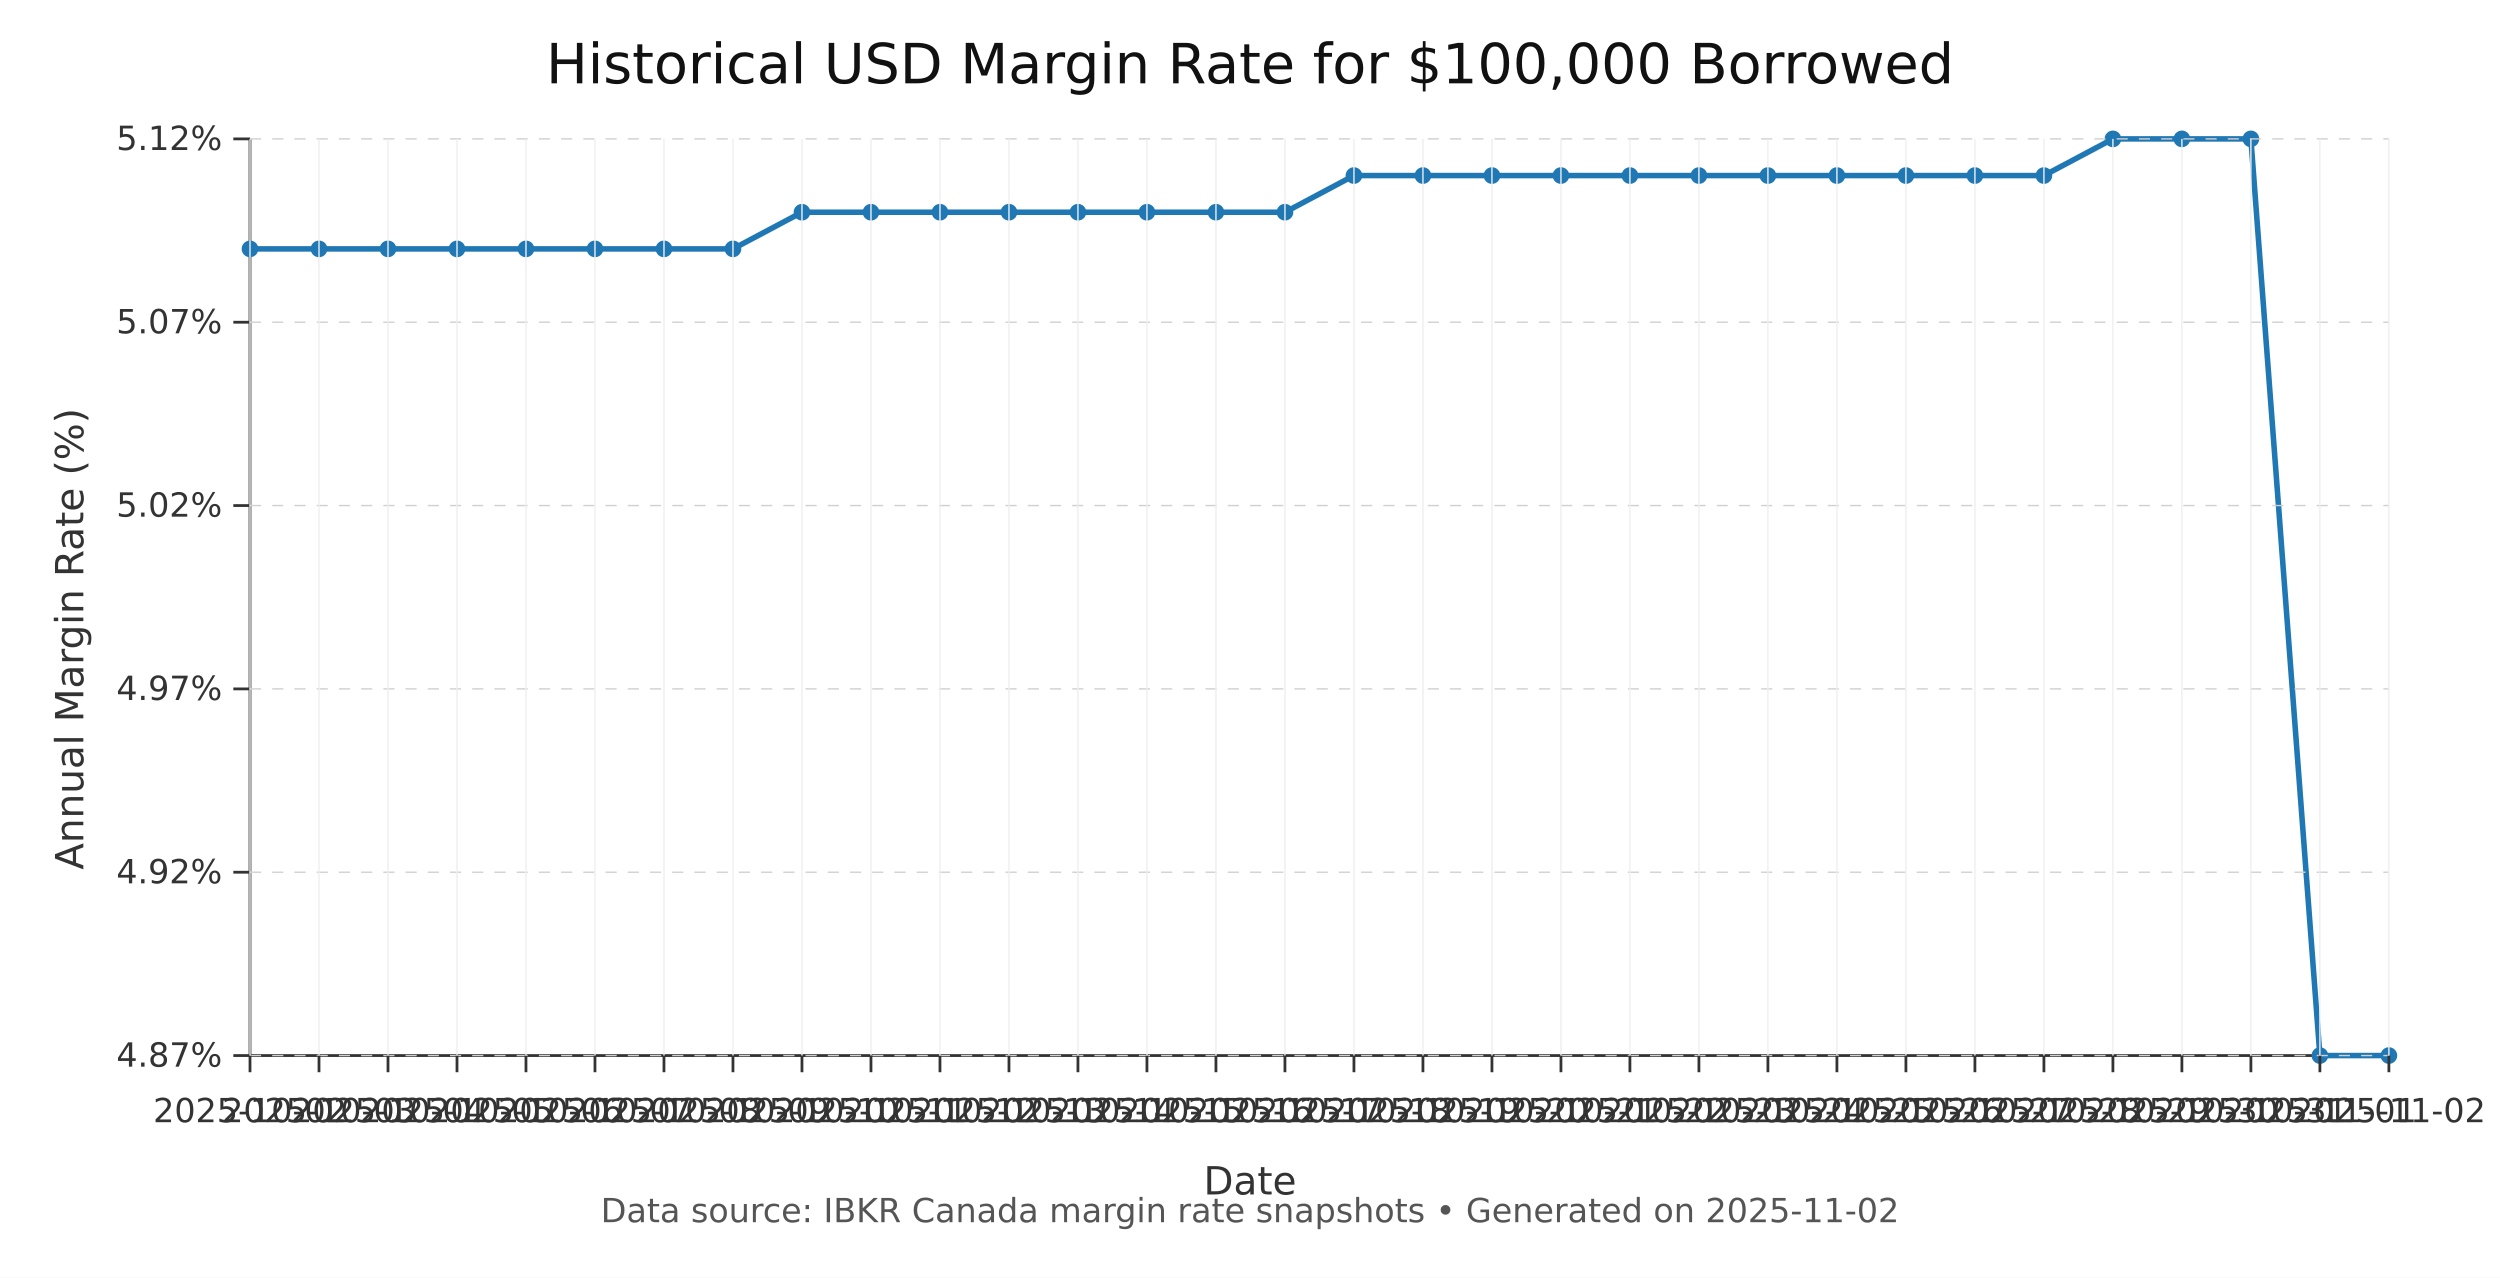
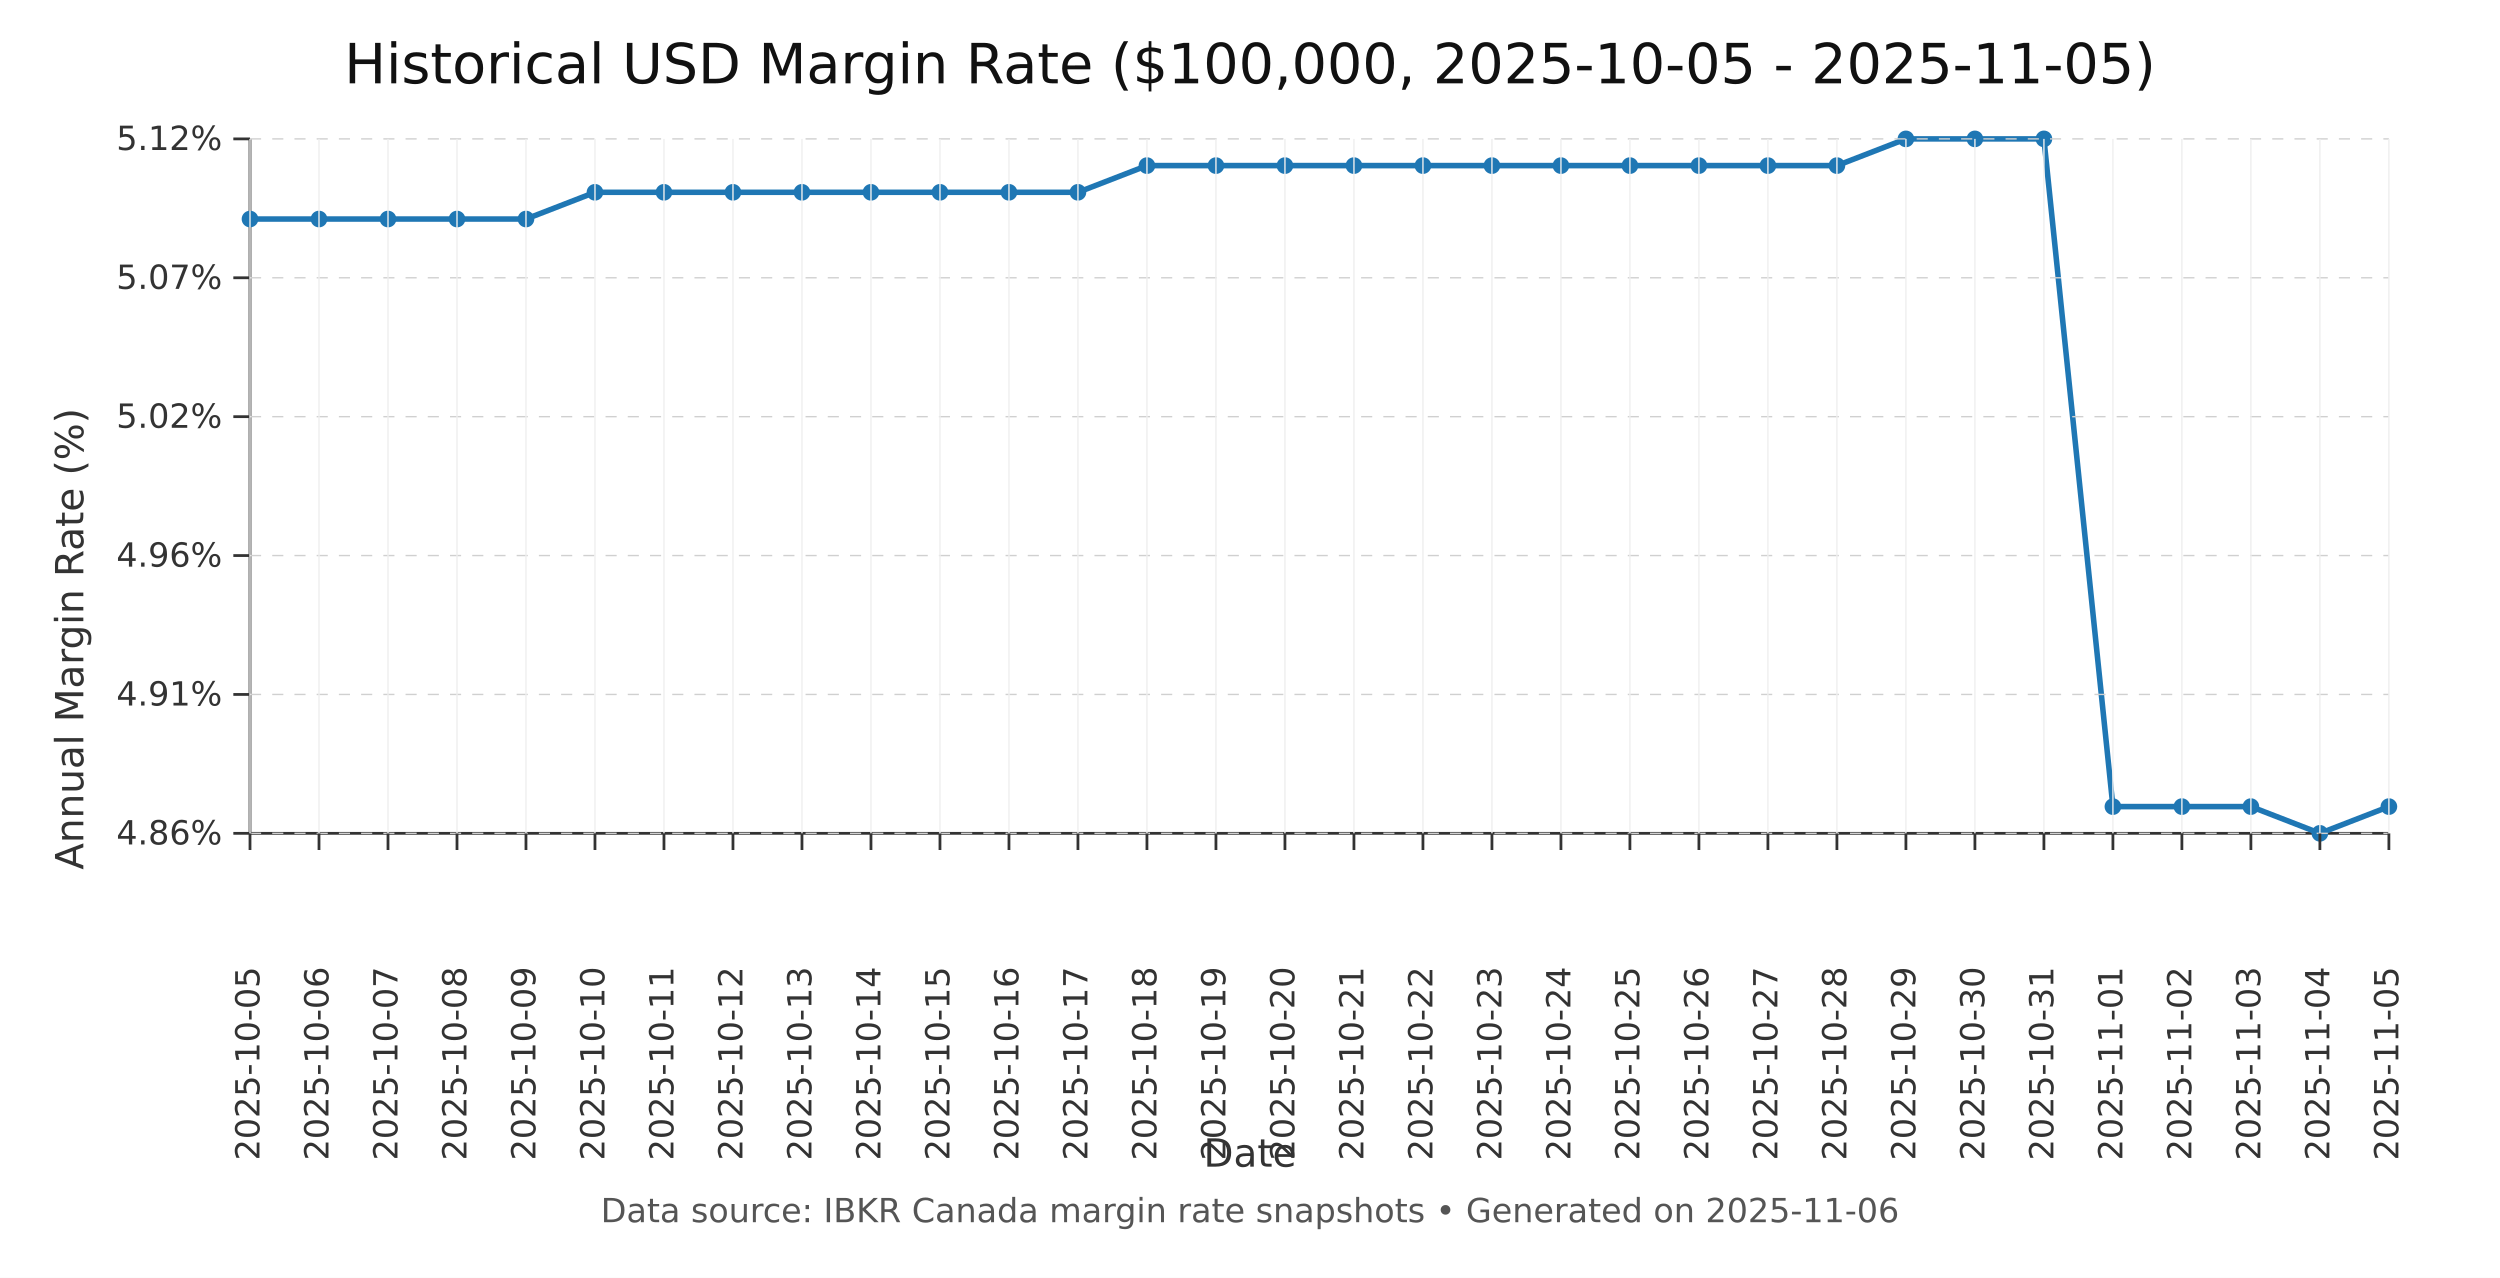
<svg xmlns="http://www.w3.org/2000/svg" viewBox="0 0 900 460">
  <style>
        text { font-family: 'DejaVu Sans', Arial, sans-serif; }
    </style>
  <rect x="0" y="0" width="900" height="460" fill="white" />
-   <text x="450.0" y="30" text-anchor="middle" font-size="20" fill="#111">Historical USD Margin Rate for $100,000 Borrowed</text>
-   <line x1="90" y1="380" x2="860" y2="380" stroke="#333" stroke-width="1" />
-   <line x1="90" y1="50" x2="90" y2="380" stroke="#333" stroke-width="1" />
-   <polyline fill="none" stroke="#1f77b4" stroke-width="2" points="90.00,89.60 114.84,89.60 139.68,89.60 164.52,89.60 189.35,89.60 214.19,89.60 239.03,89.60 263.87,89.60 288.71,76.40 313.55,76.40 338.39,76.40 363.23,76.40 388.06,76.40 412.90,76.40 437.74,76.40 462.58,76.40 487.42,63.20 512.26,63.20 537.10,63.20 561.94,63.20 586.77,63.20 611.61,63.20 636.45,63.20 661.29,63.20 686.13,63.20 710.97,63.20 735.81,63.20 760.65,50.00 785.48,50.00 810.32,50.00 835.16,380.00 860.00,380.00" />
-   <circle cx="90.00" cy="89.60" r="3" fill="#1f77b4" />
-   <circle cx="114.84" cy="89.60" r="3" fill="#1f77b4" />
-   <circle cx="139.68" cy="89.60" r="3" fill="#1f77b4" />
-   <circle cx="164.52" cy="89.60" r="3" fill="#1f77b4" />
-   <circle cx="189.35" cy="89.60" r="3" fill="#1f77b4" />
-   <circle cx="214.19" cy="89.60" r="3" fill="#1f77b4" />
-   <circle cx="239.03" cy="89.60" r="3" fill="#1f77b4" />
-   <circle cx="263.87" cy="89.60" r="3" fill="#1f77b4" />
-   <circle cx="288.71" cy="76.40" r="3" fill="#1f77b4" />
-   <circle cx="313.55" cy="76.40" r="3" fill="#1f77b4" />
-   <circle cx="338.39" cy="76.40" r="3" fill="#1f77b4" />
-   <circle cx="363.23" cy="76.40" r="3" fill="#1f77b4" />
-   <circle cx="388.06" cy="76.40" r="3" fill="#1f77b4" />
-   <circle cx="412.90" cy="76.40" r="3" fill="#1f77b4" />
-   <circle cx="437.74" cy="76.40" r="3" fill="#1f77b4" />
-   <circle cx="462.58" cy="76.40" r="3" fill="#1f77b4" />
-   <circle cx="487.42" cy="63.20" r="3" fill="#1f77b4" />
-   <circle cx="512.26" cy="63.20" r="3" fill="#1f77b4" />
-   <circle cx="537.10" cy="63.20" r="3" fill="#1f77b4" />
-   <circle cx="561.94" cy="63.20" r="3" fill="#1f77b4" />
-   <circle cx="586.77" cy="63.20" r="3" fill="#1f77b4" />
-   <circle cx="611.61" cy="63.20" r="3" fill="#1f77b4" />
-   <circle cx="636.45" cy="63.20" r="3" fill="#1f77b4" />
-   <circle cx="661.29" cy="63.20" r="3" fill="#1f77b4" />
-   <circle cx="686.13" cy="63.20" r="3" fill="#1f77b4" />
-   <circle cx="710.97" cy="63.20" r="3" fill="#1f77b4" />
-   <circle cx="735.81" cy="63.20" r="3" fill="#1f77b4" />
-   <circle cx="760.65" cy="50.00" r="3" fill="#1f77b4" />
-   <circle cx="785.48" cy="50.00" r="3" fill="#1f77b4" />
-   <circle cx="810.32" cy="50.00" r="3" fill="#1f77b4" />
-   <circle cx="835.16" cy="380.00" r="3" fill="#1f77b4" />
-   <circle cx="860.00" cy="380.00" r="3" fill="#1f77b4" />
-   <line x1="84" y1="380.00" x2="90" y2="380.00" stroke="#333" stroke-width="1" />
-   <text x="80" y="384.00" font-size="12" text-anchor="end" fill="#333">4.87%</text>
-   <line x1="90" y1="380.00" x2="860" y2="380.00" stroke="#d0d0d0" stroke-width="0.5" stroke-dasharray="4 4" />
-   <line x1="84" y1="314.00" x2="90" y2="314.00" stroke="#333" stroke-width="1" />
-   <text x="80" y="318.00" font-size="12" text-anchor="end" fill="#333">4.92%</text>
-   <line x1="90" y1="314.00" x2="860" y2="314.00" stroke="#d0d0d0" stroke-width="0.5" stroke-dasharray="4 4" />
-   <line x1="84" y1="248.00" x2="90" y2="248.00" stroke="#333" stroke-width="1" />
-   <text x="80" y="252.00" font-size="12" text-anchor="end" fill="#333">4.97%</text>
-   <line x1="90" y1="248.00" x2="860" y2="248.00" stroke="#d0d0d0" stroke-width="0.5" stroke-dasharray="4 4" />
-   <line x1="84" y1="182.00" x2="90" y2="182.00" stroke="#333" stroke-width="1" />
-   <text x="80" y="186.00" font-size="12" text-anchor="end" fill="#333">5.02%</text>
-   <line x1="90" y1="182.00" x2="860" y2="182.00" stroke="#d0d0d0" stroke-width="0.5" stroke-dasharray="4 4" />
-   <line x1="84" y1="116.00" x2="90" y2="116.00" stroke="#333" stroke-width="1" />
-   <text x="80" y="120.00" font-size="12" text-anchor="end" fill="#333">5.07%</text>
-   <line x1="90" y1="116.00" x2="860" y2="116.00" stroke="#d0d0d0" stroke-width="0.5" stroke-dasharray="4 4" />
+   <text x="450.0" y="30" text-anchor="middle" font-size="20" fill="#111">Historical USD Margin Rate ($100,000, 2025-10-05 - 2025-11-05)</text>
+   <text x="450.0" y="420" text-anchor="middle" font-size="14" fill="#333">Date</text>
+   <text x="30" y="230.0" text-anchor="middle" font-size="14" fill="#333" transform="rotate(-90 30 230.0)">Annual Margin Rate (%)</text>
+   <text x="450.0" y="440" text-anchor="middle" font-size="12" fill="#555">Data source: IBKR Canada margin rate snapshots • Generated on 2025-11-06</text>
+   <line x1="90" y1="300" x2="860" y2="300" stroke="#333" stroke-width="1" />
+   <line x1="90" y1="50" x2="90" y2="300" stroke="#333" stroke-width="1" />
+   <polyline fill="none" stroke="#1f77b4" stroke-width="2" points="90.00,78.85 114.84,78.85 139.68,78.85 164.52,78.85 189.35,78.85 214.19,69.23 239.03,69.23 263.87,69.23 288.71,69.23 313.55,69.23 338.39,69.23 363.23,69.23 388.06,69.23 412.90,59.62 437.74,59.62 462.58,59.62 487.42,59.62 512.26,59.62 537.10,59.62 561.94,59.62 586.77,59.62 611.61,59.62 636.45,59.62 661.29,59.62 686.13,50.00 710.97,50.00 735.81,50.00 760.65,290.38 785.48,290.38 810.32,290.38 835.16,300.00 860.00,290.38" />
+   <circle cx="90.00" cy="78.85" r="3" fill="#1f77b4" />
+   <circle cx="114.84" cy="78.85" r="3" fill="#1f77b4" />
+   <circle cx="139.68" cy="78.85" r="3" fill="#1f77b4" />
+   <circle cx="164.52" cy="78.85" r="3" fill="#1f77b4" />
+   <circle cx="189.35" cy="78.85" r="3" fill="#1f77b4" />
+   <circle cx="214.19" cy="69.23" r="3" fill="#1f77b4" />
+   <circle cx="239.03" cy="69.23" r="3" fill="#1f77b4" />
+   <circle cx="263.87" cy="69.23" r="3" fill="#1f77b4" />
+   <circle cx="288.71" cy="69.23" r="3" fill="#1f77b4" />
+   <circle cx="313.55" cy="69.23" r="3" fill="#1f77b4" />
+   <circle cx="338.39" cy="69.23" r="3" fill="#1f77b4" />
+   <circle cx="363.23" cy="69.23" r="3" fill="#1f77b4" />
+   <circle cx="388.06" cy="69.23" r="3" fill="#1f77b4" />
+   <circle cx="412.90" cy="59.62" r="3" fill="#1f77b4" />
+   <circle cx="437.74" cy="59.62" r="3" fill="#1f77b4" />
+   <circle cx="462.58" cy="59.62" r="3" fill="#1f77b4" />
+   <circle cx="487.42" cy="59.62" r="3" fill="#1f77b4" />
+   <circle cx="512.26" cy="59.62" r="3" fill="#1f77b4" />
+   <circle cx="537.10" cy="59.62" r="3" fill="#1f77b4" />
+   <circle cx="561.94" cy="59.62" r="3" fill="#1f77b4" />
+   <circle cx="586.77" cy="59.62" r="3" fill="#1f77b4" />
+   <circle cx="611.61" cy="59.62" r="3" fill="#1f77b4" />
+   <circle cx="636.45" cy="59.62" r="3" fill="#1f77b4" />
+   <circle cx="661.29" cy="59.62" r="3" fill="#1f77b4" />
+   <circle cx="686.13" cy="50.00" r="3" fill="#1f77b4" />
+   <circle cx="710.97" cy="50.00" r="3" fill="#1f77b4" />
+   <circle cx="735.81" cy="50.00" r="3" fill="#1f77b4" />
+   <circle cx="760.65" cy="290.38" r="3" fill="#1f77b4" />
+   <circle cx="785.48" cy="290.38" r="3" fill="#1f77b4" />
+   <circle cx="810.32" cy="290.38" r="3" fill="#1f77b4" />
+   <circle cx="835.16" cy="300.00" r="3" fill="#1f77b4" />
+   <circle cx="860.00" cy="290.38" r="3" fill="#1f77b4" />
+   <line x1="84" y1="300.00" x2="90" y2="300.00" stroke="#333" stroke-width="1" />
+   <text x="80" y="304.00" font-size="12" text-anchor="end" fill="#333">4.86%</text>
+   <line x1="90" y1="300.00" x2="860" y2="300.00" stroke="#d0d0d0" stroke-width="0.5" stroke-dasharray="4 4" />
+   <line x1="84" y1="250.00" x2="90" y2="250.00" stroke="#333" stroke-width="1" />
+   <text x="80" y="254.00" font-size="12" text-anchor="end" fill="#333">4.91%</text>
+   <line x1="90" y1="250.00" x2="860" y2="250.00" stroke="#d0d0d0" stroke-width="0.5" stroke-dasharray="4 4" />
+   <line x1="84" y1="200.00" x2="90" y2="200.00" stroke="#333" stroke-width="1" />
+   <text x="80" y="204.00" font-size="12" text-anchor="end" fill="#333">4.96%</text>
+   <line x1="90" y1="200.00" x2="860" y2="200.00" stroke="#d0d0d0" stroke-width="0.5" stroke-dasharray="4 4" />
+   <line x1="84" y1="150.00" x2="90" y2="150.00" stroke="#333" stroke-width="1" />
+   <text x="80" y="154.00" font-size="12" text-anchor="end" fill="#333">5.02%</text>
+   <line x1="90" y1="150.00" x2="860" y2="150.00" stroke="#d0d0d0" stroke-width="0.5" stroke-dasharray="4 4" />
+   <line x1="84" y1="100.00" x2="90" y2="100.00" stroke="#333" stroke-width="1" />
+   <text x="80" y="104.00" font-size="12" text-anchor="end" fill="#333">5.07%</text>
+   <line x1="90" y1="100.00" x2="860" y2="100.00" stroke="#d0d0d0" stroke-width="0.5" stroke-dasharray="4 4" />
  <line x1="84" y1="50.00" x2="90" y2="50.00" stroke="#333" stroke-width="1" />
  <text x="80" y="54.00" font-size="12" text-anchor="end" fill="#333">5.12%</text>
  <line x1="90" y1="50.00" x2="860" y2="50.00" stroke="#d0d0d0" stroke-width="0.5" stroke-dasharray="4 4" />
-   <line x1="90.00" y1="380" x2="90.00" y2="386" stroke="#333" stroke-width="1" />
-   <text x="90.00" y="404" font-size="12" text-anchor="middle" fill="#333">2025-10-02</text>
-   <line x1="90.00" y1="50" x2="90.00" y2="380" stroke="#eeeeee" stroke-width="0.5" />
-   <line x1="114.84" y1="380" x2="114.84" y2="386" stroke="#333" stroke-width="1" />
-   <text x="114.84" y="404" font-size="12" text-anchor="middle" fill="#333">2025-10-03</text>
-   <line x1="114.84" y1="50" x2="114.84" y2="380" stroke="#eeeeee" stroke-width="0.5" />
-   <line x1="139.68" y1="380" x2="139.68" y2="386" stroke="#333" stroke-width="1" />
-   <text x="139.68" y="404" font-size="12" text-anchor="middle" fill="#333">2025-10-04</text>
-   <line x1="139.68" y1="50" x2="139.68" y2="380" stroke="#eeeeee" stroke-width="0.5" />
-   <line x1="164.52" y1="380" x2="164.52" y2="386" stroke="#333" stroke-width="1" />
-   <text x="164.52" y="404" font-size="12" text-anchor="middle" fill="#333">2025-10-05</text>
-   <line x1="164.52" y1="50" x2="164.52" y2="380" stroke="#eeeeee" stroke-width="0.5" />
-   <line x1="189.35" y1="380" x2="189.35" y2="386" stroke="#333" stroke-width="1" />
-   <text x="189.35" y="404" font-size="12" text-anchor="middle" fill="#333">2025-10-06</text>
-   <line x1="189.35" y1="50" x2="189.35" y2="380" stroke="#eeeeee" stroke-width="0.5" />
-   <line x1="214.19" y1="380" x2="214.19" y2="386" stroke="#333" stroke-width="1" />
-   <text x="214.19" y="404" font-size="12" text-anchor="middle" fill="#333">2025-10-07</text>
-   <line x1="214.19" y1="50" x2="214.19" y2="380" stroke="#eeeeee" stroke-width="0.5" />
-   <line x1="239.03" y1="380" x2="239.03" y2="386" stroke="#333" stroke-width="1" />
-   <text x="239.03" y="404" font-size="12" text-anchor="middle" fill="#333">2025-10-08</text>
-   <line x1="239.03" y1="50" x2="239.03" y2="380" stroke="#eeeeee" stroke-width="0.5" />
-   <line x1="263.87" y1="380" x2="263.87" y2="386" stroke="#333" stroke-width="1" />
-   <text x="263.87" y="404" font-size="12" text-anchor="middle" fill="#333">2025-10-09</text>
-   <line x1="263.87" y1="50" x2="263.87" y2="380" stroke="#eeeeee" stroke-width="0.5" />
-   <line x1="288.71" y1="380" x2="288.71" y2="386" stroke="#333" stroke-width="1" />
-   <text x="288.71" y="404" font-size="12" text-anchor="middle" fill="#333">2025-10-10</text>
-   <line x1="288.71" y1="50" x2="288.71" y2="380" stroke="#eeeeee" stroke-width="0.5" />
-   <line x1="313.55" y1="380" x2="313.55" y2="386" stroke="#333" stroke-width="1" />
-   <text x="313.55" y="404" font-size="12" text-anchor="middle" fill="#333">2025-10-11</text>
-   <line x1="313.55" y1="50" x2="313.55" y2="380" stroke="#eeeeee" stroke-width="0.5" />
-   <line x1="338.39" y1="380" x2="338.39" y2="386" stroke="#333" stroke-width="1" />
-   <text x="338.39" y="404" font-size="12" text-anchor="middle" fill="#333">2025-10-12</text>
-   <line x1="338.39" y1="50" x2="338.39" y2="380" stroke="#eeeeee" stroke-width="0.5" />
-   <line x1="363.23" y1="380" x2="363.23" y2="386" stroke="#333" stroke-width="1" />
-   <text x="363.23" y="404" font-size="12" text-anchor="middle" fill="#333">2025-10-13</text>
-   <line x1="363.23" y1="50" x2="363.23" y2="380" stroke="#eeeeee" stroke-width="0.5" />
-   <line x1="388.06" y1="380" x2="388.06" y2="386" stroke="#333" stroke-width="1" />
-   <text x="388.06" y="404" font-size="12" text-anchor="middle" fill="#333">2025-10-14</text>
-   <line x1="388.06" y1="50" x2="388.06" y2="380" stroke="#eeeeee" stroke-width="0.5" />
-   <line x1="412.90" y1="380" x2="412.90" y2="386" stroke="#333" stroke-width="1" />
-   <text x="412.90" y="404" font-size="12" text-anchor="middle" fill="#333">2025-10-15</text>
-   <line x1="412.90" y1="50" x2="412.90" y2="380" stroke="#eeeeee" stroke-width="0.5" />
-   <line x1="437.74" y1="380" x2="437.74" y2="386" stroke="#333" stroke-width="1" />
-   <text x="437.74" y="404" font-size="12" text-anchor="middle" fill="#333">2025-10-16</text>
-   <line x1="437.74" y1="50" x2="437.74" y2="380" stroke="#eeeeee" stroke-width="0.5" />
-   <line x1="462.58" y1="380" x2="462.58" y2="386" stroke="#333" stroke-width="1" />
-   <text x="462.58" y="404" font-size="12" text-anchor="middle" fill="#333">2025-10-17</text>
-   <line x1="462.58" y1="50" x2="462.58" y2="380" stroke="#eeeeee" stroke-width="0.5" />
-   <line x1="487.42" y1="380" x2="487.42" y2="386" stroke="#333" stroke-width="1" />
-   <text x="487.42" y="404" font-size="12" text-anchor="middle" fill="#333">2025-10-18</text>
-   <line x1="487.42" y1="50" x2="487.42" y2="380" stroke="#eeeeee" stroke-width="0.5" />
-   <line x1="512.26" y1="380" x2="512.26" y2="386" stroke="#333" stroke-width="1" />
-   <text x="512.26" y="404" font-size="12" text-anchor="middle" fill="#333">2025-10-19</text>
-   <line x1="512.26" y1="50" x2="512.26" y2="380" stroke="#eeeeee" stroke-width="0.5" />
-   <line x1="537.10" y1="380" x2="537.10" y2="386" stroke="#333" stroke-width="1" />
-   <text x="537.10" y="404" font-size="12" text-anchor="middle" fill="#333">2025-10-20</text>
-   <line x1="537.10" y1="50" x2="537.10" y2="380" stroke="#eeeeee" stroke-width="0.5" />
-   <line x1="561.94" y1="380" x2="561.94" y2="386" stroke="#333" stroke-width="1" />
-   <text x="561.94" y="404" font-size="12" text-anchor="middle" fill="#333">2025-10-21</text>
-   <line x1="561.94" y1="50" x2="561.94" y2="380" stroke="#eeeeee" stroke-width="0.5" />
-   <line x1="586.77" y1="380" x2="586.77" y2="386" stroke="#333" stroke-width="1" />
-   <text x="586.77" y="404" font-size="12" text-anchor="middle" fill="#333">2025-10-22</text>
-   <line x1="586.77" y1="50" x2="586.77" y2="380" stroke="#eeeeee" stroke-width="0.5" />
-   <line x1="611.61" y1="380" x2="611.61" y2="386" stroke="#333" stroke-width="1" />
-   <text x="611.61" y="404" font-size="12" text-anchor="middle" fill="#333">2025-10-23</text>
-   <line x1="611.61" y1="50" x2="611.61" y2="380" stroke="#eeeeee" stroke-width="0.5" />
-   <line x1="636.45" y1="380" x2="636.45" y2="386" stroke="#333" stroke-width="1" />
-   <text x="636.45" y="404" font-size="12" text-anchor="middle" fill="#333">2025-10-24</text>
-   <line x1="636.45" y1="50" x2="636.45" y2="380" stroke="#eeeeee" stroke-width="0.5" />
-   <line x1="661.29" y1="380" x2="661.29" y2="386" stroke="#333" stroke-width="1" />
-   <text x="661.29" y="404" font-size="12" text-anchor="middle" fill="#333">2025-10-25</text>
-   <line x1="661.29" y1="50" x2="661.29" y2="380" stroke="#eeeeee" stroke-width="0.5" />
-   <line x1="686.13" y1="380" x2="686.13" y2="386" stroke="#333" stroke-width="1" />
-   <text x="686.13" y="404" font-size="12" text-anchor="middle" fill="#333">2025-10-26</text>
-   <line x1="686.13" y1="50" x2="686.13" y2="380" stroke="#eeeeee" stroke-width="0.5" />
-   <line x1="710.97" y1="380" x2="710.97" y2="386" stroke="#333" stroke-width="1" />
-   <text x="710.97" y="404" font-size="12" text-anchor="middle" fill="#333">2025-10-27</text>
-   <line x1="710.97" y1="50" x2="710.97" y2="380" stroke="#eeeeee" stroke-width="0.5" />
-   <line x1="735.81" y1="380" x2="735.81" y2="386" stroke="#333" stroke-width="1" />
-   <text x="735.81" y="404" font-size="12" text-anchor="middle" fill="#333">2025-10-28</text>
-   <line x1="735.81" y1="50" x2="735.81" y2="380" stroke="#eeeeee" stroke-width="0.5" />
-   <line x1="760.65" y1="380" x2="760.65" y2="386" stroke="#333" stroke-width="1" />
-   <text x="760.65" y="404" font-size="12" text-anchor="middle" fill="#333">2025-10-29</text>
-   <line x1="760.65" y1="50" x2="760.65" y2="380" stroke="#eeeeee" stroke-width="0.5" />
-   <line x1="785.48" y1="380" x2="785.48" y2="386" stroke="#333" stroke-width="1" />
-   <text x="785.48" y="404" font-size="12" text-anchor="middle" fill="#333">2025-10-30</text>
-   <line x1="785.48" y1="50" x2="785.48" y2="380" stroke="#eeeeee" stroke-width="0.5" />
-   <line x1="810.32" y1="380" x2="810.32" y2="386" stroke="#333" stroke-width="1" />
-   <text x="810.32" y="404" font-size="12" text-anchor="middle" fill="#333">2025-10-31</text>
-   <line x1="810.32" y1="50" x2="810.32" y2="380" stroke="#eeeeee" stroke-width="0.5" />
-   <line x1="835.16" y1="380" x2="835.16" y2="386" stroke="#333" stroke-width="1" />
-   <text x="835.16" y="404" font-size="12" text-anchor="middle" fill="#333">2025-11-01</text>
-   <line x1="835.16" y1="50" x2="835.16" y2="380" stroke="#eeeeee" stroke-width="0.5" />
-   <line x1="860.00" y1="380" x2="860.00" y2="386" stroke="#333" stroke-width="1" />
-   <text x="860.00" y="404" font-size="12" text-anchor="middle" fill="#333">2025-11-02</text>
-   <line x1="860.00" y1="50" x2="860.00" y2="380" stroke="#eeeeee" stroke-width="0.5" />
-   <text x="450.0" y="430" text-anchor="middle" font-size="14" fill="#333">Date</text>
-   <text x="30" y="230.0" text-anchor="middle" font-size="14" fill="#333" transform="rotate(-90 30 230.0)">Annual Margin Rate (%)</text>
-   <text x="450.0" y="440" text-anchor="middle" font-size="12" fill="#555">Data source: IBKR Canada margin rate snapshots • Generated on 2025-11-02</text>
+   <line x1="90.00" y1="300" x2="90.00" y2="306" stroke="#333" stroke-width="1" />
+   <text x="90.00" y="348.00" font-size="12" text-anchor="end" dominant-baseline="middle" fill="#333" transform="rotate(-90 90.00 348.00)">2025-10-05</text>
+   <line x1="90.00" y1="50" x2="90.00" y2="300" stroke="#eeeeee" stroke-width="0.5" />
+   <line x1="114.84" y1="300" x2="114.84" y2="306" stroke="#333" stroke-width="1" />
+   <text x="114.84" y="348.00" font-size="12" text-anchor="end" dominant-baseline="middle" fill="#333" transform="rotate(-90 114.84 348.00)">2025-10-06</text>
+   <line x1="114.84" y1="50" x2="114.84" y2="300" stroke="#eeeeee" stroke-width="0.5" />
+   <line x1="139.68" y1="300" x2="139.68" y2="306" stroke="#333" stroke-width="1" />
+   <text x="139.68" y="348.00" font-size="12" text-anchor="end" dominant-baseline="middle" fill="#333" transform="rotate(-90 139.68 348.00)">2025-10-07</text>
+   <line x1="139.68" y1="50" x2="139.68" y2="300" stroke="#eeeeee" stroke-width="0.5" />
+   <line x1="164.52" y1="300" x2="164.52" y2="306" stroke="#333" stroke-width="1" />
+   <text x="164.52" y="348.00" font-size="12" text-anchor="end" dominant-baseline="middle" fill="#333" transform="rotate(-90 164.52 348.00)">2025-10-08</text>
+   <line x1="164.52" y1="50" x2="164.52" y2="300" stroke="#eeeeee" stroke-width="0.5" />
+   <line x1="189.35" y1="300" x2="189.35" y2="306" stroke="#333" stroke-width="1" />
+   <text x="189.35" y="348.00" font-size="12" text-anchor="end" dominant-baseline="middle" fill="#333" transform="rotate(-90 189.35 348.00)">2025-10-09</text>
+   <line x1="189.35" y1="50" x2="189.35" y2="300" stroke="#eeeeee" stroke-width="0.5" />
+   <line x1="214.19" y1="300" x2="214.19" y2="306" stroke="#333" stroke-width="1" />
+   <text x="214.19" y="348.00" font-size="12" text-anchor="end" dominant-baseline="middle" fill="#333" transform="rotate(-90 214.19 348.00)">2025-10-10</text>
+   <line x1="214.19" y1="50" x2="214.19" y2="300" stroke="#eeeeee" stroke-width="0.5" />
+   <line x1="239.03" y1="300" x2="239.03" y2="306" stroke="#333" stroke-width="1" />
+   <text x="239.03" y="348.00" font-size="12" text-anchor="end" dominant-baseline="middle" fill="#333" transform="rotate(-90 239.03 348.00)">2025-10-11</text>
+   <line x1="239.03" y1="50" x2="239.03" y2="300" stroke="#eeeeee" stroke-width="0.5" />
+   <line x1="263.87" y1="300" x2="263.87" y2="306" stroke="#333" stroke-width="1" />
+   <text x="263.87" y="348.00" font-size="12" text-anchor="end" dominant-baseline="middle" fill="#333" transform="rotate(-90 263.87 348.00)">2025-10-12</text>
+   <line x1="263.87" y1="50" x2="263.87" y2="300" stroke="#eeeeee" stroke-width="0.5" />
+   <line x1="288.71" y1="300" x2="288.71" y2="306" stroke="#333" stroke-width="1" />
+   <text x="288.71" y="348.00" font-size="12" text-anchor="end" dominant-baseline="middle" fill="#333" transform="rotate(-90 288.71 348.00)">2025-10-13</text>
+   <line x1="288.71" y1="50" x2="288.71" y2="300" stroke="#eeeeee" stroke-width="0.5" />
+   <line x1="313.55" y1="300" x2="313.55" y2="306" stroke="#333" stroke-width="1" />
+   <text x="313.55" y="348.00" font-size="12" text-anchor="end" dominant-baseline="middle" fill="#333" transform="rotate(-90 313.55 348.00)">2025-10-14</text>
+   <line x1="313.55" y1="50" x2="313.55" y2="300" stroke="#eeeeee" stroke-width="0.5" />
+   <line x1="338.39" y1="300" x2="338.39" y2="306" stroke="#333" stroke-width="1" />
+   <text x="338.39" y="348.00" font-size="12" text-anchor="end" dominant-baseline="middle" fill="#333" transform="rotate(-90 338.39 348.00)">2025-10-15</text>
+   <line x1="338.39" y1="50" x2="338.39" y2="300" stroke="#eeeeee" stroke-width="0.5" />
+   <line x1="363.23" y1="300" x2="363.23" y2="306" stroke="#333" stroke-width="1" />
+   <text x="363.23" y="348.00" font-size="12" text-anchor="end" dominant-baseline="middle" fill="#333" transform="rotate(-90 363.23 348.00)">2025-10-16</text>
+   <line x1="363.23" y1="50" x2="363.23" y2="300" stroke="#eeeeee" stroke-width="0.5" />
+   <line x1="388.06" y1="300" x2="388.06" y2="306" stroke="#333" stroke-width="1" />
+   <text x="388.06" y="348.00" font-size="12" text-anchor="end" dominant-baseline="middle" fill="#333" transform="rotate(-90 388.06 348.00)">2025-10-17</text>
+   <line x1="388.06" y1="50" x2="388.06" y2="300" stroke="#eeeeee" stroke-width="0.5" />
+   <line x1="412.90" y1="300" x2="412.90" y2="306" stroke="#333" stroke-width="1" />
+   <text x="412.90" y="348.00" font-size="12" text-anchor="end" dominant-baseline="middle" fill="#333" transform="rotate(-90 412.90 348.00)">2025-10-18</text>
+   <line x1="412.90" y1="50" x2="412.90" y2="300" stroke="#eeeeee" stroke-width="0.5" />
+   <line x1="437.74" y1="300" x2="437.74" y2="306" stroke="#333" stroke-width="1" />
+   <text x="437.74" y="348.00" font-size="12" text-anchor="end" dominant-baseline="middle" fill="#333" transform="rotate(-90 437.74 348.00)">2025-10-19</text>
+   <line x1="437.74" y1="50" x2="437.74" y2="300" stroke="#eeeeee" stroke-width="0.5" />
+   <line x1="462.58" y1="300" x2="462.58" y2="306" stroke="#333" stroke-width="1" />
+   <text x="462.58" y="348.00" font-size="12" text-anchor="end" dominant-baseline="middle" fill="#333" transform="rotate(-90 462.58 348.00)">2025-10-20</text>
+   <line x1="462.58" y1="50" x2="462.58" y2="300" stroke="#eeeeee" stroke-width="0.5" />
+   <line x1="487.42" y1="300" x2="487.42" y2="306" stroke="#333" stroke-width="1" />
+   <text x="487.42" y="348.00" font-size="12" text-anchor="end" dominant-baseline="middle" fill="#333" transform="rotate(-90 487.42 348.00)">2025-10-21</text>
+   <line x1="487.42" y1="50" x2="487.42" y2="300" stroke="#eeeeee" stroke-width="0.5" />
+   <line x1="512.26" y1="300" x2="512.26" y2="306" stroke="#333" stroke-width="1" />
+   <text x="512.26" y="348.00" font-size="12" text-anchor="end" dominant-baseline="middle" fill="#333" transform="rotate(-90 512.26 348.00)">2025-10-22</text>
+   <line x1="512.26" y1="50" x2="512.26" y2="300" stroke="#eeeeee" stroke-width="0.5" />
+   <line x1="537.10" y1="300" x2="537.10" y2="306" stroke="#333" stroke-width="1" />
+   <text x="537.10" y="348.00" font-size="12" text-anchor="end" dominant-baseline="middle" fill="#333" transform="rotate(-90 537.10 348.00)">2025-10-23</text>
+   <line x1="537.10" y1="50" x2="537.10" y2="300" stroke="#eeeeee" stroke-width="0.5" />
+   <line x1="561.94" y1="300" x2="561.94" y2="306" stroke="#333" stroke-width="1" />
+   <text x="561.94" y="348.00" font-size="12" text-anchor="end" dominant-baseline="middle" fill="#333" transform="rotate(-90 561.94 348.00)">2025-10-24</text>
+   <line x1="561.94" y1="50" x2="561.94" y2="300" stroke="#eeeeee" stroke-width="0.5" />
+   <line x1="586.77" y1="300" x2="586.77" y2="306" stroke="#333" stroke-width="1" />
+   <text x="586.77" y="348.00" font-size="12" text-anchor="end" dominant-baseline="middle" fill="#333" transform="rotate(-90 586.77 348.00)">2025-10-25</text>
+   <line x1="586.77" y1="50" x2="586.77" y2="300" stroke="#eeeeee" stroke-width="0.5" />
+   <line x1="611.61" y1="300" x2="611.61" y2="306" stroke="#333" stroke-width="1" />
+   <text x="611.61" y="348.00" font-size="12" text-anchor="end" dominant-baseline="middle" fill="#333" transform="rotate(-90 611.61 348.00)">2025-10-26</text>
+   <line x1="611.61" y1="50" x2="611.61" y2="300" stroke="#eeeeee" stroke-width="0.5" />
+   <line x1="636.45" y1="300" x2="636.45" y2="306" stroke="#333" stroke-width="1" />
+   <text x="636.45" y="348.00" font-size="12" text-anchor="end" dominant-baseline="middle" fill="#333" transform="rotate(-90 636.45 348.00)">2025-10-27</text>
+   <line x1="636.45" y1="50" x2="636.45" y2="300" stroke="#eeeeee" stroke-width="0.5" />
+   <line x1="661.29" y1="300" x2="661.29" y2="306" stroke="#333" stroke-width="1" />
+   <text x="661.29" y="348.00" font-size="12" text-anchor="end" dominant-baseline="middle" fill="#333" transform="rotate(-90 661.29 348.00)">2025-10-28</text>
+   <line x1="661.29" y1="50" x2="661.29" y2="300" stroke="#eeeeee" stroke-width="0.5" />
+   <line x1="686.13" y1="300" x2="686.13" y2="306" stroke="#333" stroke-width="1" />
+   <text x="686.13" y="348.00" font-size="12" text-anchor="end" dominant-baseline="middle" fill="#333" transform="rotate(-90 686.13 348.00)">2025-10-29</text>
+   <line x1="686.13" y1="50" x2="686.13" y2="300" stroke="#eeeeee" stroke-width="0.5" />
+   <line x1="710.97" y1="300" x2="710.97" y2="306" stroke="#333" stroke-width="1" />
+   <text x="710.97" y="348.00" font-size="12" text-anchor="end" dominant-baseline="middle" fill="#333" transform="rotate(-90 710.97 348.00)">2025-10-30</text>
+   <line x1="710.97" y1="50" x2="710.97" y2="300" stroke="#eeeeee" stroke-width="0.5" />
+   <line x1="735.81" y1="300" x2="735.81" y2="306" stroke="#333" stroke-width="1" />
+   <text x="735.81" y="348.00" font-size="12" text-anchor="end" dominant-baseline="middle" fill="#333" transform="rotate(-90 735.81 348.00)">2025-10-31</text>
+   <line x1="735.81" y1="50" x2="735.81" y2="300" stroke="#eeeeee" stroke-width="0.5" />
+   <line x1="760.65" y1="300" x2="760.65" y2="306" stroke="#333" stroke-width="1" />
+   <text x="760.65" y="348.00" font-size="12" text-anchor="end" dominant-baseline="middle" fill="#333" transform="rotate(-90 760.65 348.00)">2025-11-01</text>
+   <line x1="760.65" y1="50" x2="760.65" y2="300" stroke="#eeeeee" stroke-width="0.5" />
+   <line x1="785.48" y1="300" x2="785.48" y2="306" stroke="#333" stroke-width="1" />
+   <text x="785.48" y="348.00" font-size="12" text-anchor="end" dominant-baseline="middle" fill="#333" transform="rotate(-90 785.48 348.00)">2025-11-02</text>
+   <line x1="785.48" y1="50" x2="785.48" y2="300" stroke="#eeeeee" stroke-width="0.5" />
+   <line x1="810.32" y1="300" x2="810.32" y2="306" stroke="#333" stroke-width="1" />
+   <text x="810.32" y="348.00" font-size="12" text-anchor="end" dominant-baseline="middle" fill="#333" transform="rotate(-90 810.32 348.00)">2025-11-03</text>
+   <line x1="810.32" y1="50" x2="810.32" y2="300" stroke="#eeeeee" stroke-width="0.5" />
+   <line x1="835.16" y1="300" x2="835.16" y2="306" stroke="#333" stroke-width="1" />
+   <text x="835.16" y="348.00" font-size="12" text-anchor="end" dominant-baseline="middle" fill="#333" transform="rotate(-90 835.16 348.00)">2025-11-04</text>
+   <line x1="835.16" y1="50" x2="835.16" y2="300" stroke="#eeeeee" stroke-width="0.5" />
+   <line x1="860.00" y1="300" x2="860.00" y2="306" stroke="#333" stroke-width="1" />
+   <text x="860.00" y="348.00" font-size="12" text-anchor="end" dominant-baseline="middle" fill="#333" transform="rotate(-90 860.00 348.00)">2025-11-05</text>
+   <line x1="860.00" y1="50" x2="860.00" y2="300" stroke="#eeeeee" stroke-width="0.5" />
</svg>
